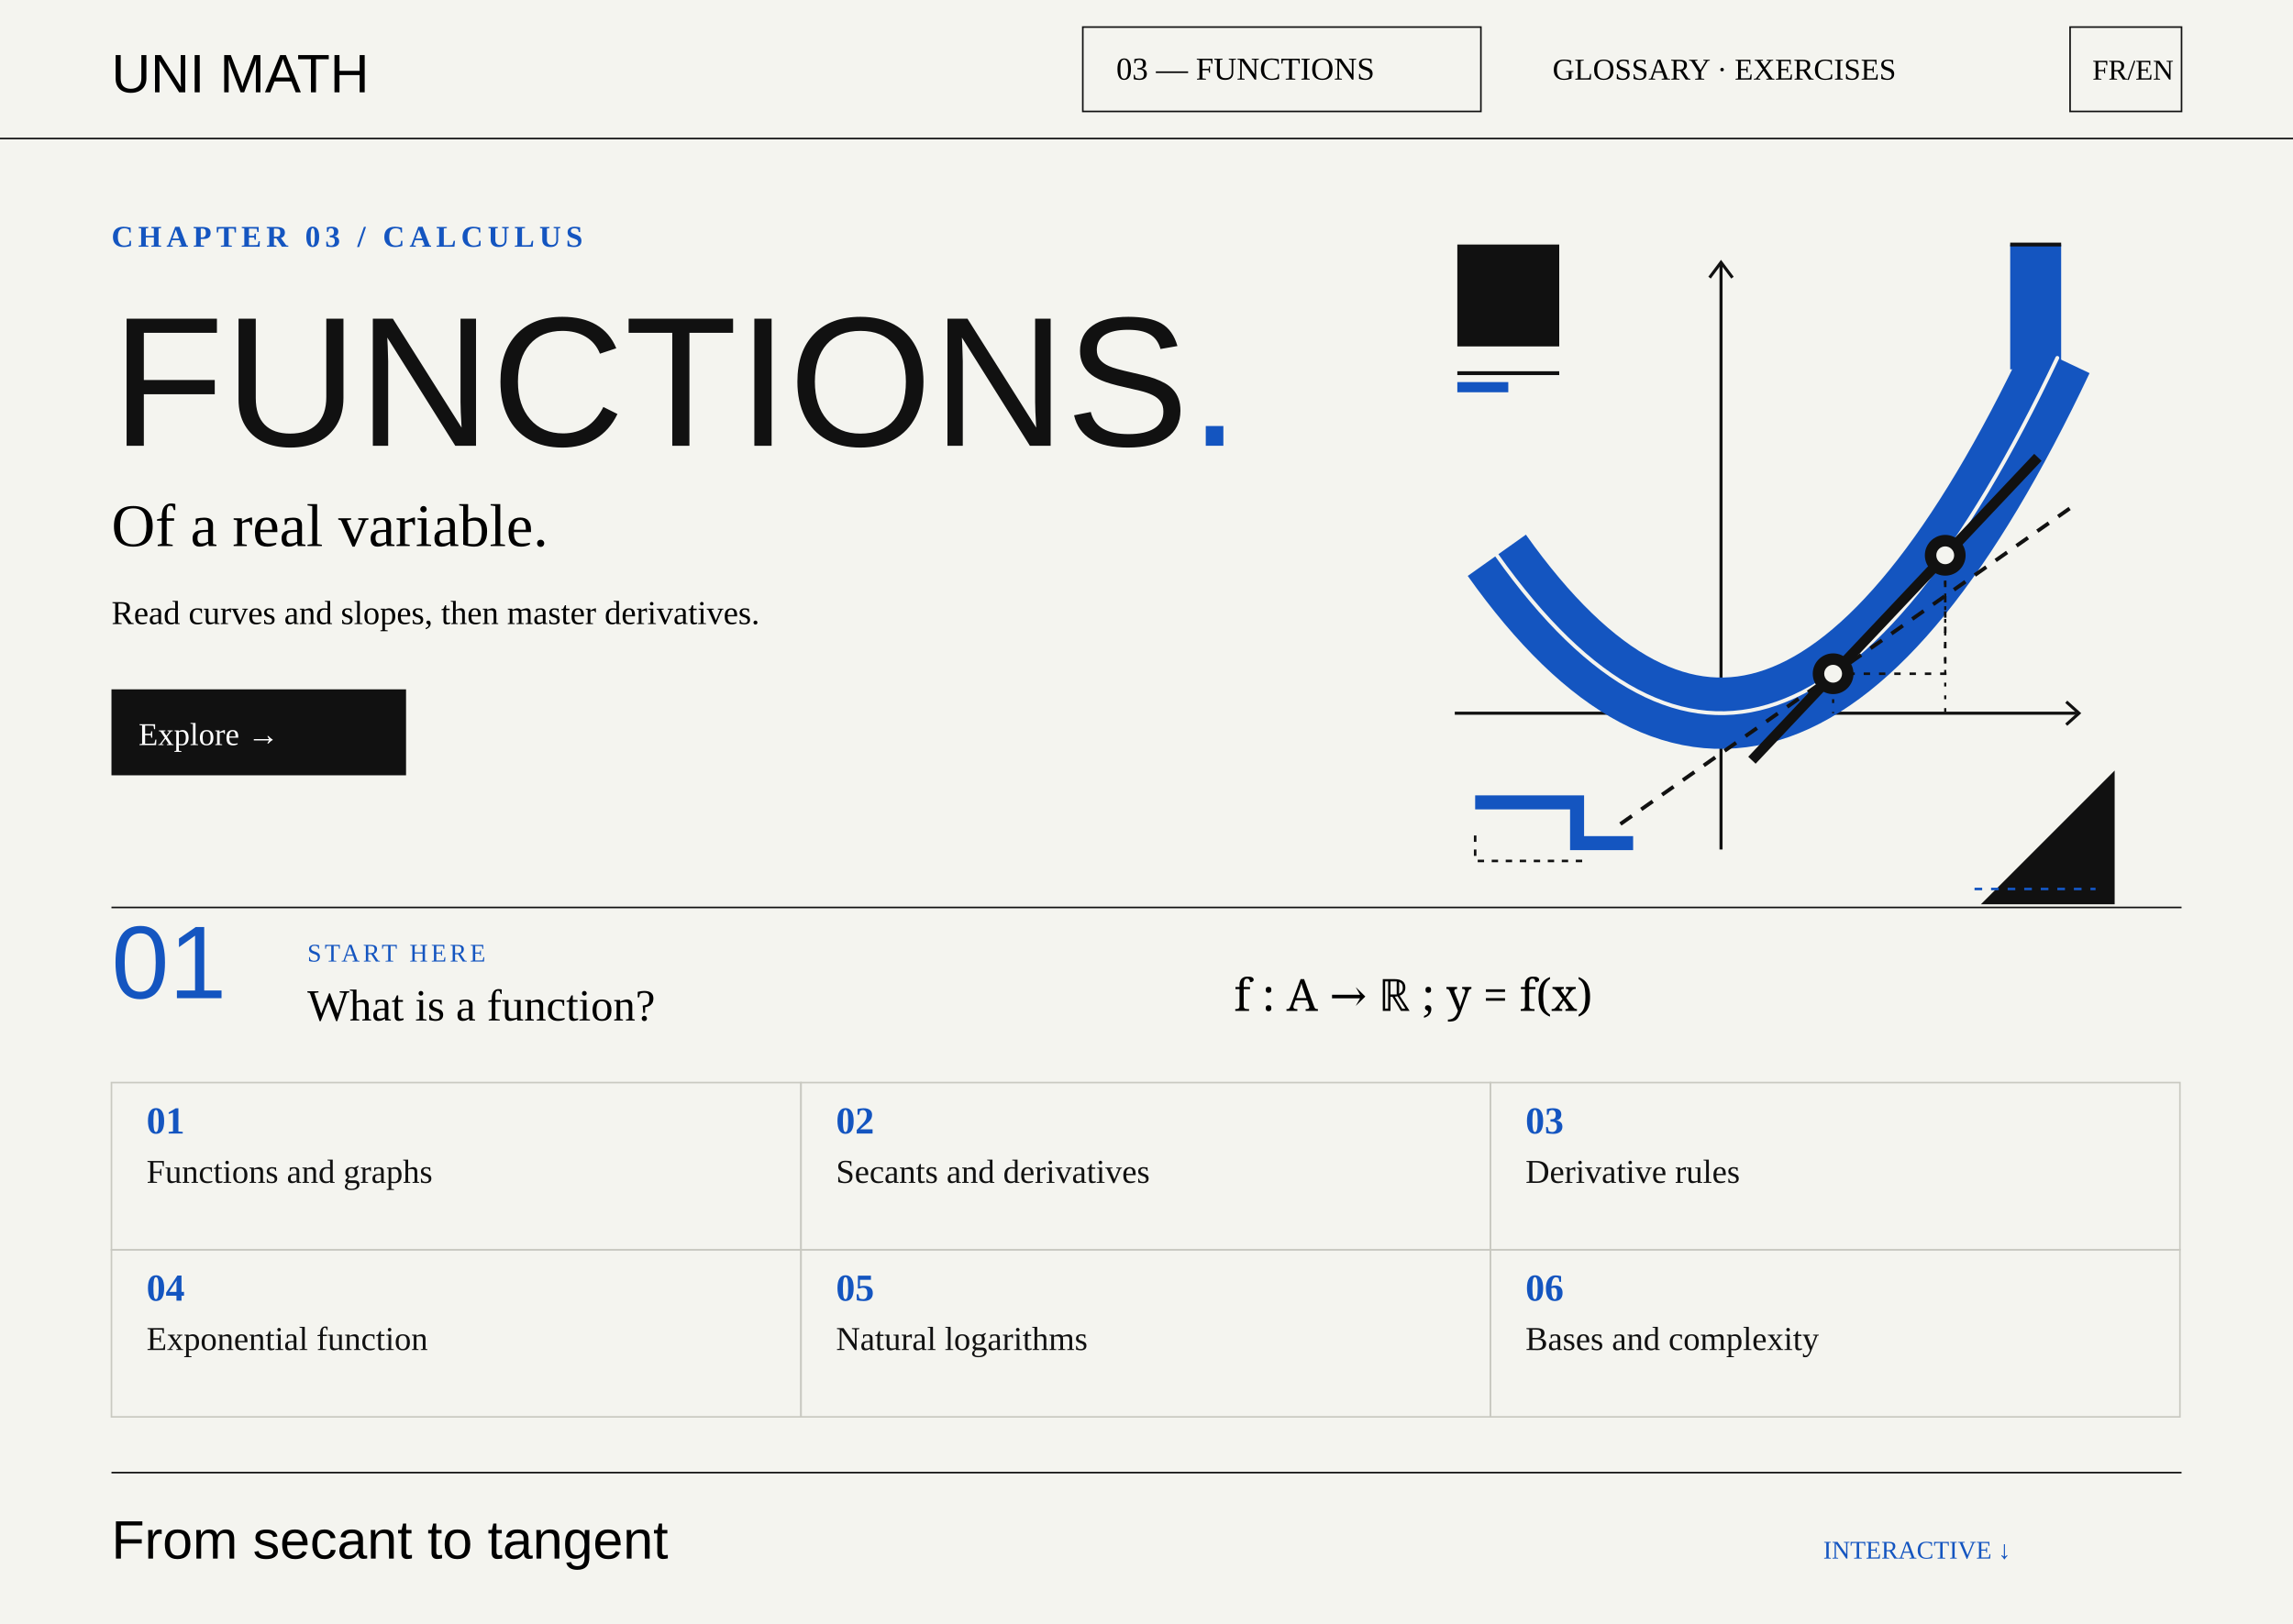
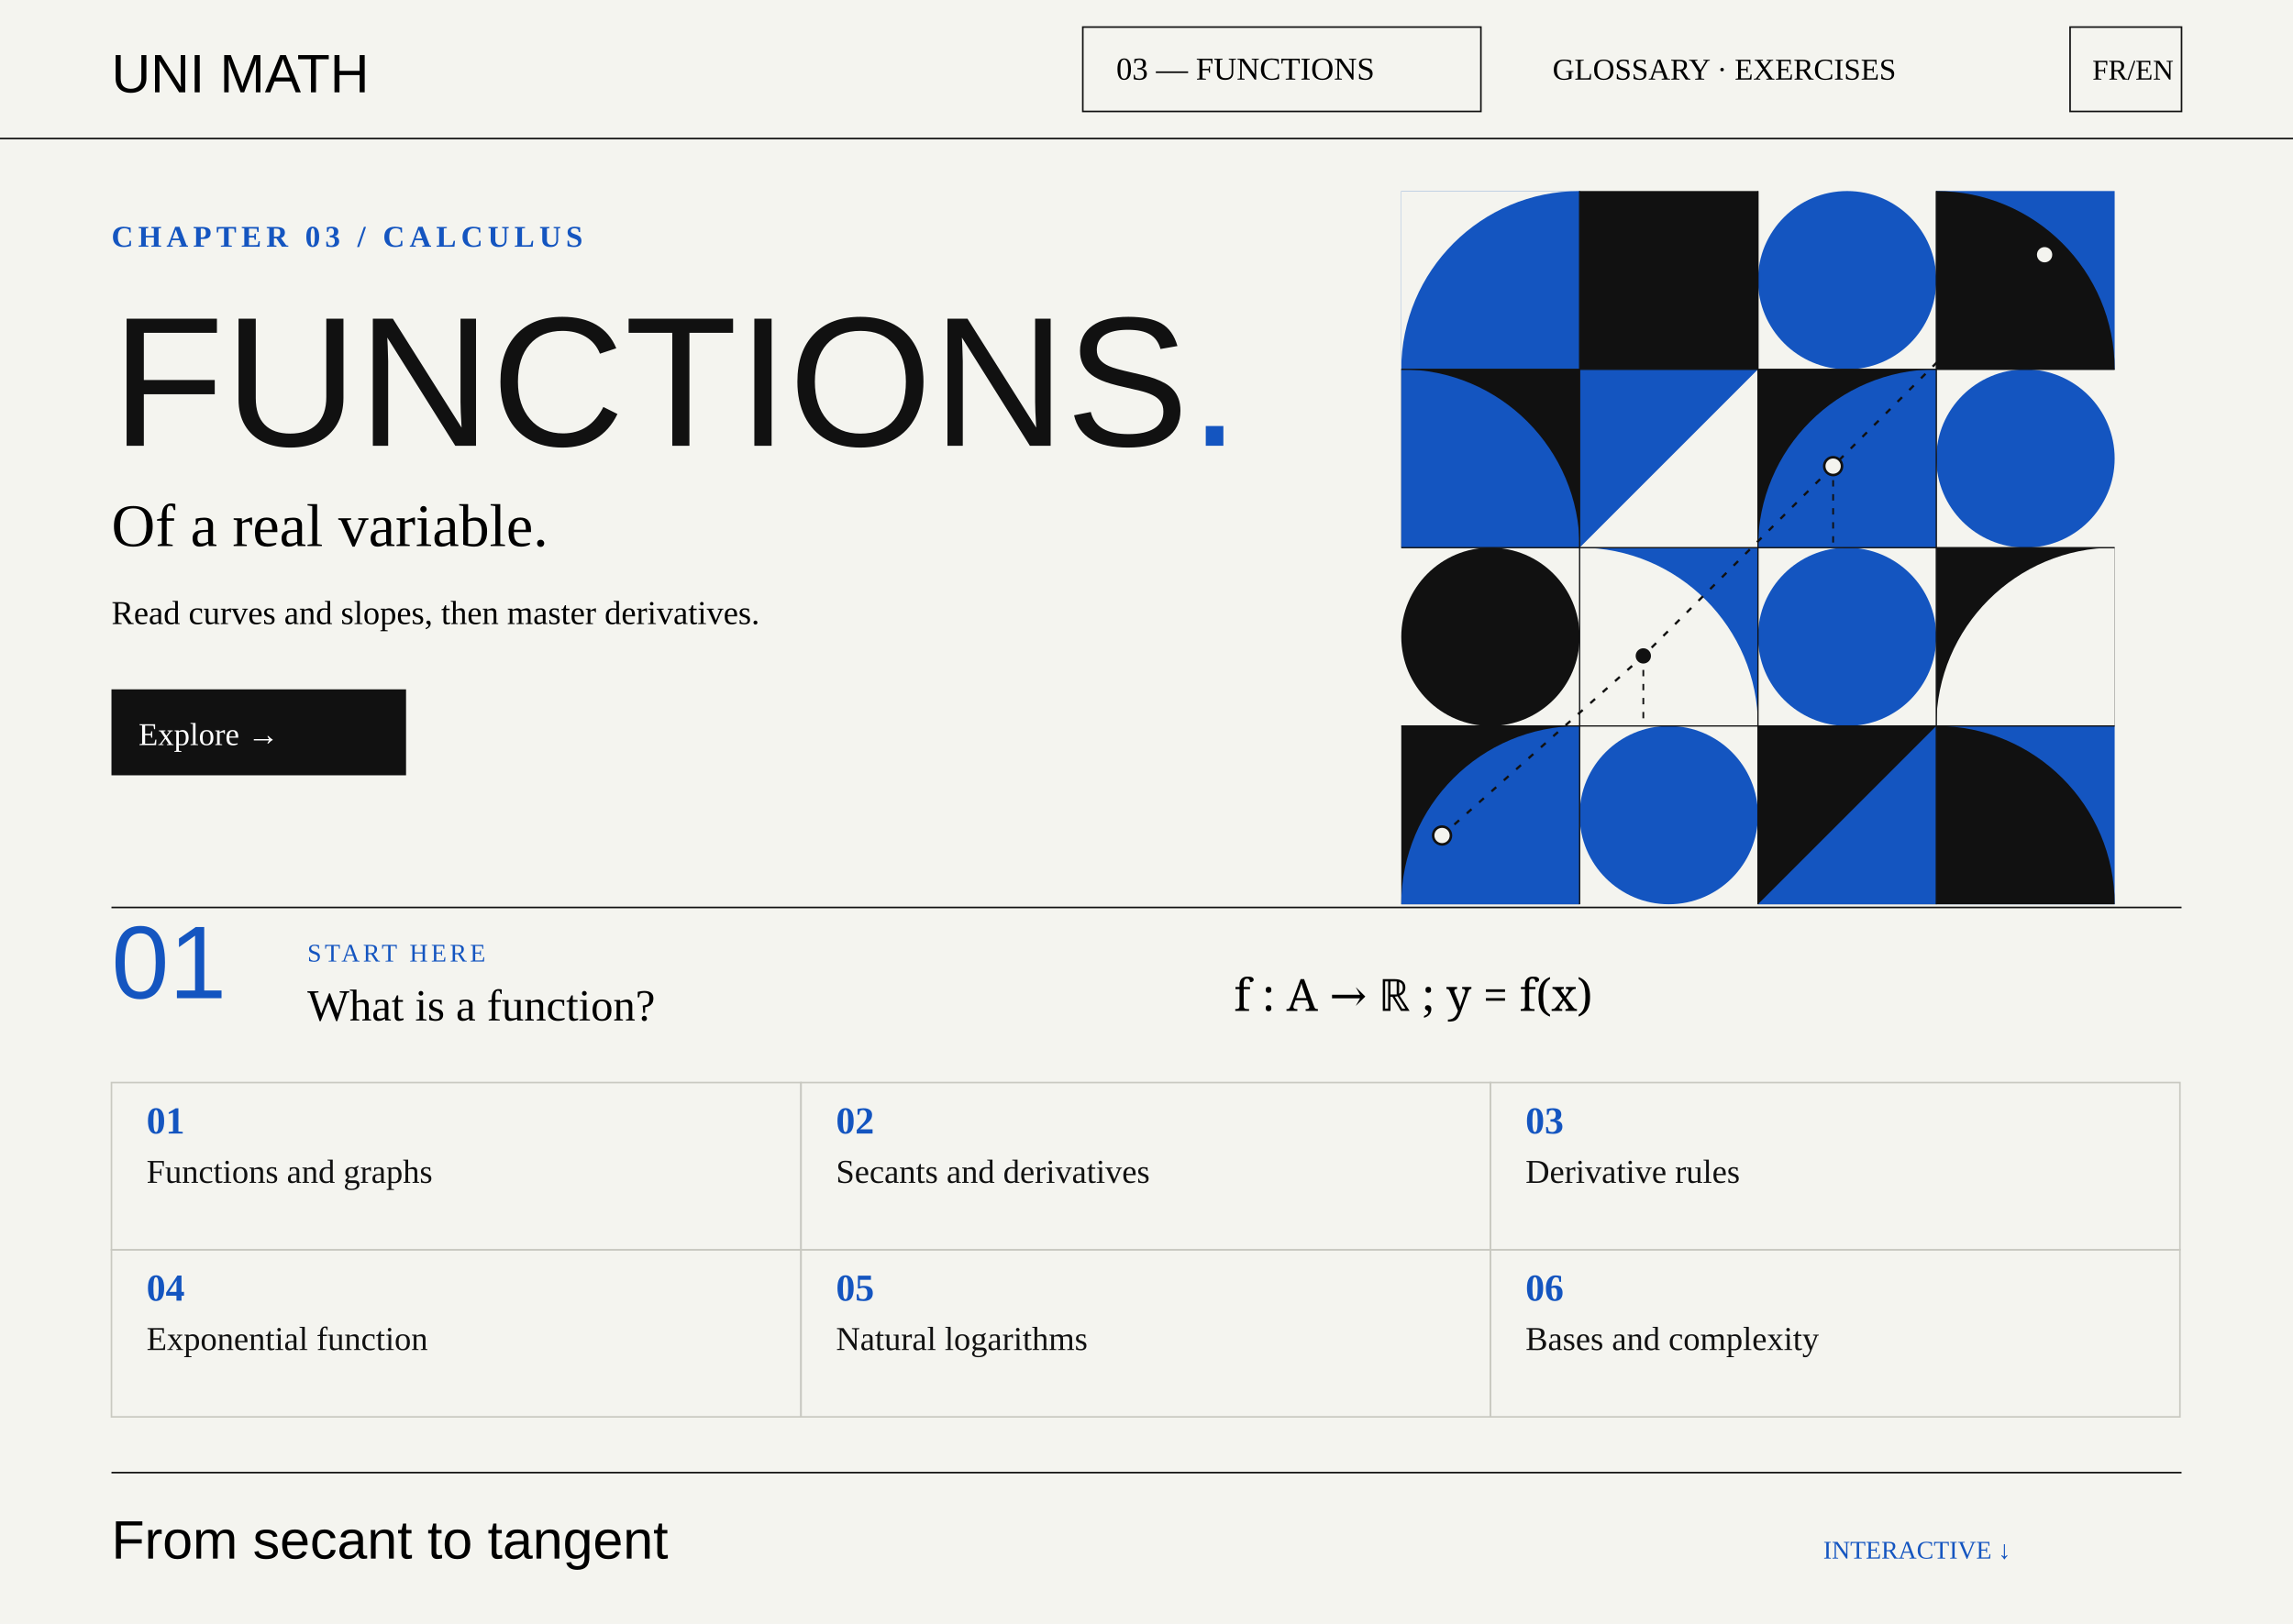
<svg xmlns="http://www.w3.org/2000/svg" viewBox="0 0 1440 1020" role="img" aria-labelledby="title desc">
  <rect width="1440" height="1020" fill="#F4F4EF" />
  <text x="70" y="58" font-family="Impact,Arial" font-size="34">UNI MATH</text>
  <rect x="680" y="17" width="250" height="53" fill="none" stroke="#111" />
  <text x="701" y="50" font-size="20">03 — FUNCTIONS</text>
  <text x="975" y="50" font-size="19">GLOSSARY  ·  EXERCISES</text>
  <rect x="1300" y="17" width="70" height="53" fill="none" stroke="#111" />
  <text x="1314" y="50" font-size="18">FR/EN</text>
  <path d="M0 87H1440" stroke="#111" />
  <text x="70" y="155" font-size="19" font-weight="bold" letter-spacing="3" fill="#1455C0">CHAPTER 03 / CALCULUS</text>
  <text x="70" y="280" font-family="Impact,Arial Narrow,Arial" font-size="116" fill="#111">FUNCTIONS<tspan fill="#1455C0">.</tspan>
  </text>
  <text x="70" y="343" font-size="38">Of a real variable.</text>
  <text x="70" y="392" font-size="21">Read curves and slopes, then master derivatives.</text>
  <rect x="70" y="433" width="185" height="54" fill="#111" />
  <text x="87" y="468" font-size="20" fill="#FFF">Explore  →</text>
  <g transform="translate(880 120) scale(.8)">
    <rect width="560" height="560" fill="#F4F4EF" />
-     <path d="M44 42H124V122H44Z" fill="#111111" />
-     <path d="M44 143H124" stroke="#111111" stroke-width="3" />
-     <path d="M44 154H84" stroke="#1455C0" stroke-width="8" />
-     <path d="M478 42H518V140H478Z" fill="#1455C0" />
-     <path d="M478 42H518" stroke="#111111" stroke-width="3" />
-     <path d="M42 410H530M251 58V517" fill="none" stroke="#111111" stroke-width="2.4" />
-     <path d="M522 401L532 410L522 419M242 68L251 56L260 68" fill="none" stroke="#111111" stroke-width="2.4" />
-     <path d="M75 286Q295 596 515 131" fill="none" stroke="#1455C0" stroke-width="56" stroke-linecap="butt" />
-     <path d="M75 286Q295 596 515 131" fill="none" stroke="#F4F4EF" stroke-width="3" stroke-linecap="round" />
-     <path d="M172 497L525 249" fill="none" stroke="#111111" stroke-width="3" stroke-dasharray="11 9" />
-     <path d="M278 444L497 212" fill="none" stroke="#111111" stroke-width="8" stroke-linecap="square" />
-     <path d="M339 379H427V286" fill="none" stroke="#111111" stroke-width="2" stroke-dasharray="5 7" />
-     <path d="M339 379V410M427 286V410" fill="none" stroke="#111111" stroke-width="1.7" stroke-dasharray="3 7" />
-     <circle cx="339" cy="379" r="16" fill="#111111" />
-     <circle cx="339" cy="379" r="7" fill="#F4F4EF" />
-     <circle cx="427" cy="286" r="16" fill="#111111" />
-     <circle cx="427" cy="286" r="7" fill="#F4F4EF" />
-     <path d="M58 480H138V512H182" fill="none" stroke="#1455C0" stroke-width="11" />
-     <path d="M58 506V526H142" fill="none" stroke="#111111" stroke-width="2" stroke-dasharray="5 6" />
-     <path d="M455 560L560 455V560Z" fill="#111111" />
-     <path d="M450 548H545" stroke="#1455C0" stroke-width="2" stroke-dasharray="6 7" />
+     <path d="M0 0H140V140H0Z" fill="#1455C0" />
+     <path d="M0 140A140 140 0 0 1 140 0H0Z" fill="#F4F4EF" />
+     <path d="M140 0H280V140H140Z" fill="#111111" />
+     <circle cx="350" cy="70" r="70" fill="#1455C0" />
+     <path d="M420 0H560V140H420Z" fill="#1455C0" />
+     <path d="M420 0A140 140 0 0 1 560 140H420Z" fill="#111111" />
+     <path d="M0 140H140V280H0Z" fill="#111111" />
+     <path d="M0 140A140 140 0 0 1 140 280H0Z" fill="#1455C0" />
+     <path d="M140 140H280V280H140Z" fill="#1455C0" />
+     <path d="M140 280L280 140V280Z" fill="#F4F4EF" />
+     <path d="M280 140H420V280H280Z" fill="#111111" />
+     <path d="M280 280A140 140 0 0 1 420 140V280Z" fill="#1455C0" />
+     <circle cx="490" cy="210" r="70" fill="#1455C0" />
+     <circle cx="70" cy="350" r="70" fill="#111111" />
+     <path d="M140 280H280V420H140Z" fill="#1455C0" />
+     <path d="M140 280A140 140 0 0 1 280 420H140Z" fill="#F4F4EF" />
+     <circle cx="350" cy="350" r="70" fill="#1455C0" />
+     <path d="M420 280H560V420H420Z" fill="#111111" />
+     <path d="M420 420A140 140 0 0 1 560 280V420Z" fill="#F4F4EF" />
+     <path d="M0 420H140V560H0Z" fill="#111111" />
+     <path d="M0 560A140 140 0 0 1 140 420V560Z" fill="#1455C0" />
+     <circle cx="210" cy="490" r="70" fill="#1455C0" />
+     <path d="M280 420H420V560H280Z" fill="#111111" />
+     <path d="M280 560L420 420H420V560Z" fill="#1455C0" />
+     <path d="M420 420H560V560H420Z" fill="#1455C0" />
+     <path d="M420 420A140 140 0 0 1 560 560H420Z" fill="#111111" />
+     <path d="M0 140H560M0 280H560M0 420H560M140 0V560M280 0V560M420 0V560" fill="none" stroke="#111111" stroke-width="1" />
+     <path d="M32 506L190 365L339 216L505 50" fill="none" stroke="#111111" stroke-width="1.8" stroke-dasharray="5 8" />
+     <path d="M190 365V420M339 216V280" fill="none" stroke="#111111" stroke-width="1.4" stroke-dasharray="5 6" />
+     <circle cx="32" cy="506" r="7" fill="#F4F4EF" stroke="#111111" stroke-width="2" />
+     <circle cx="190" cy="365" r="7" fill="#111111" stroke="#F4F4EF" stroke-width="2" />
+     <circle cx="339" cy="216" r="7" fill="#F4F4EF" stroke="#111111" stroke-width="2" />
+     <circle cx="505" cy="50" r="7" fill="#F4F4EF" stroke="#111111" stroke-width="2" />
  </g>
  <path d="M70 570H1370" stroke="#111" />
  <text x="70" y="627" fill="#1455C0" font-family="Impact,Arial" font-size="65">01</text>
  <text x="193" y="604" fill="#1455C0" letter-spacing="2" font-size="16">START HERE</text>
  <text x="193" y="641" font-size="28">What is a function?</text>
  <text x="775" y="635" font-family="Georgia" font-size="28">f : A → ℝ ; y = f(x)</text>
  <rect x="70" y="680" width="433" height="105" fill="none" stroke="#c9c9c1" />
  <text x="92" y="712" font-size="24" fill="#1455C0" font-weight="bold">01</text>
  <text x="92" y="743" font-size="21" fill="#111111">Functions and graphs</text>
  <rect x="503" y="680" width="433" height="105" fill="none" stroke="#c9c9c1" />
  <text x="525" y="712" font-size="24" fill="#1455C0" font-weight="bold">02</text>
  <text x="525" y="743" font-size="21" fill="#111111">Secants and derivatives</text>
  <rect x="936" y="680" width="433" height="105" fill="none" stroke="#c9c9c1" />
  <text x="958" y="712" font-size="24" fill="#1455C0" font-weight="bold">03</text>
  <text x="958" y="743" font-size="21" fill="#111111">Derivative rules</text>
  <rect x="70" y="785" width="433" height="105" fill="none" stroke="#c9c9c1" />
  <text x="92" y="817" font-size="24" fill="#1455C0" font-weight="bold">04</text>
  <text x="92" y="848" font-size="21" fill="#111111">Exponential function</text>
  <rect x="503" y="785" width="433" height="105" fill="none" stroke="#c9c9c1" />
  <text x="525" y="817" font-size="24" fill="#1455C0" font-weight="bold">05</text>
  <text x="525" y="848" font-size="21" fill="#111111">Natural logarithms</text>
  <rect x="936" y="785" width="433" height="105" fill="none" stroke="#c9c9c1" />
  <text x="958" y="817" font-size="24" fill="#1455C0" font-weight="bold">06</text>
  <text x="958" y="848" font-size="21" fill="#111111">Bases and complexity</text>
  <path d="M70 925H1370" stroke="#111" />
  <text x="70" y="979" font-family="Impact,Arial" font-size="34">From secant to tangent</text>
  <text x="1145" y="979" font-size="16" fill="#1455C0">INTERACTIVE ↓</text>
</svg>
